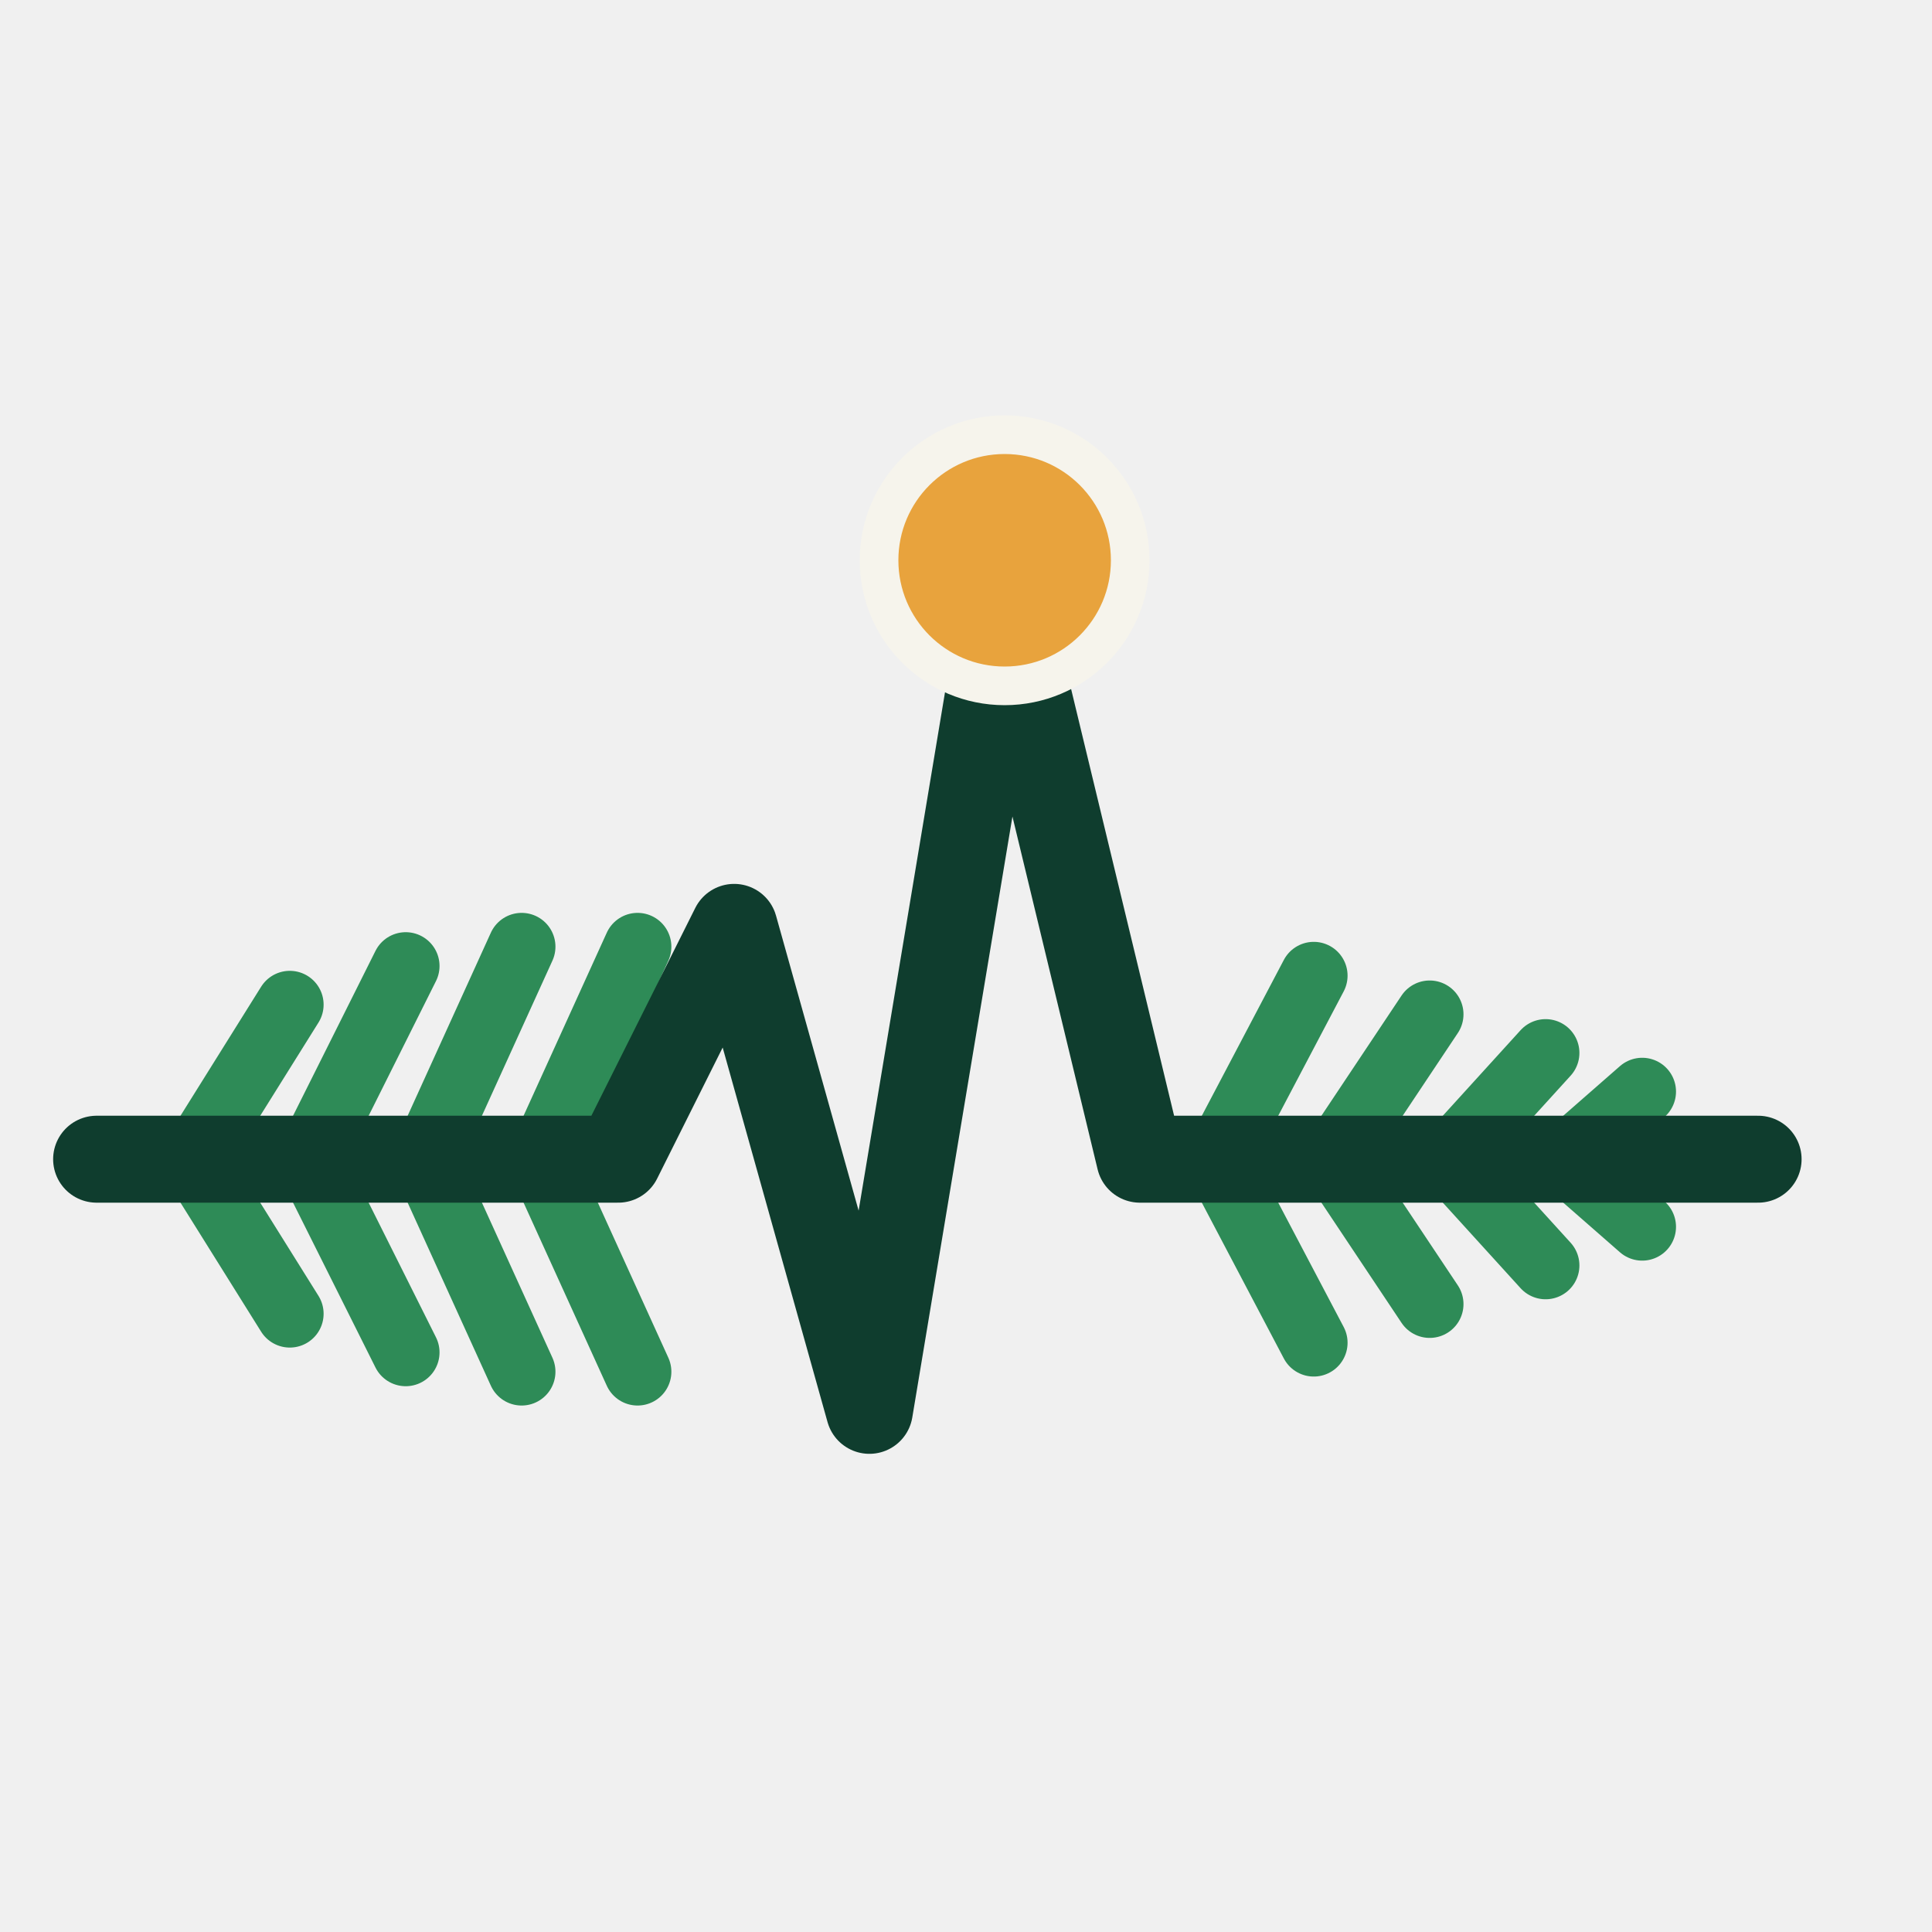
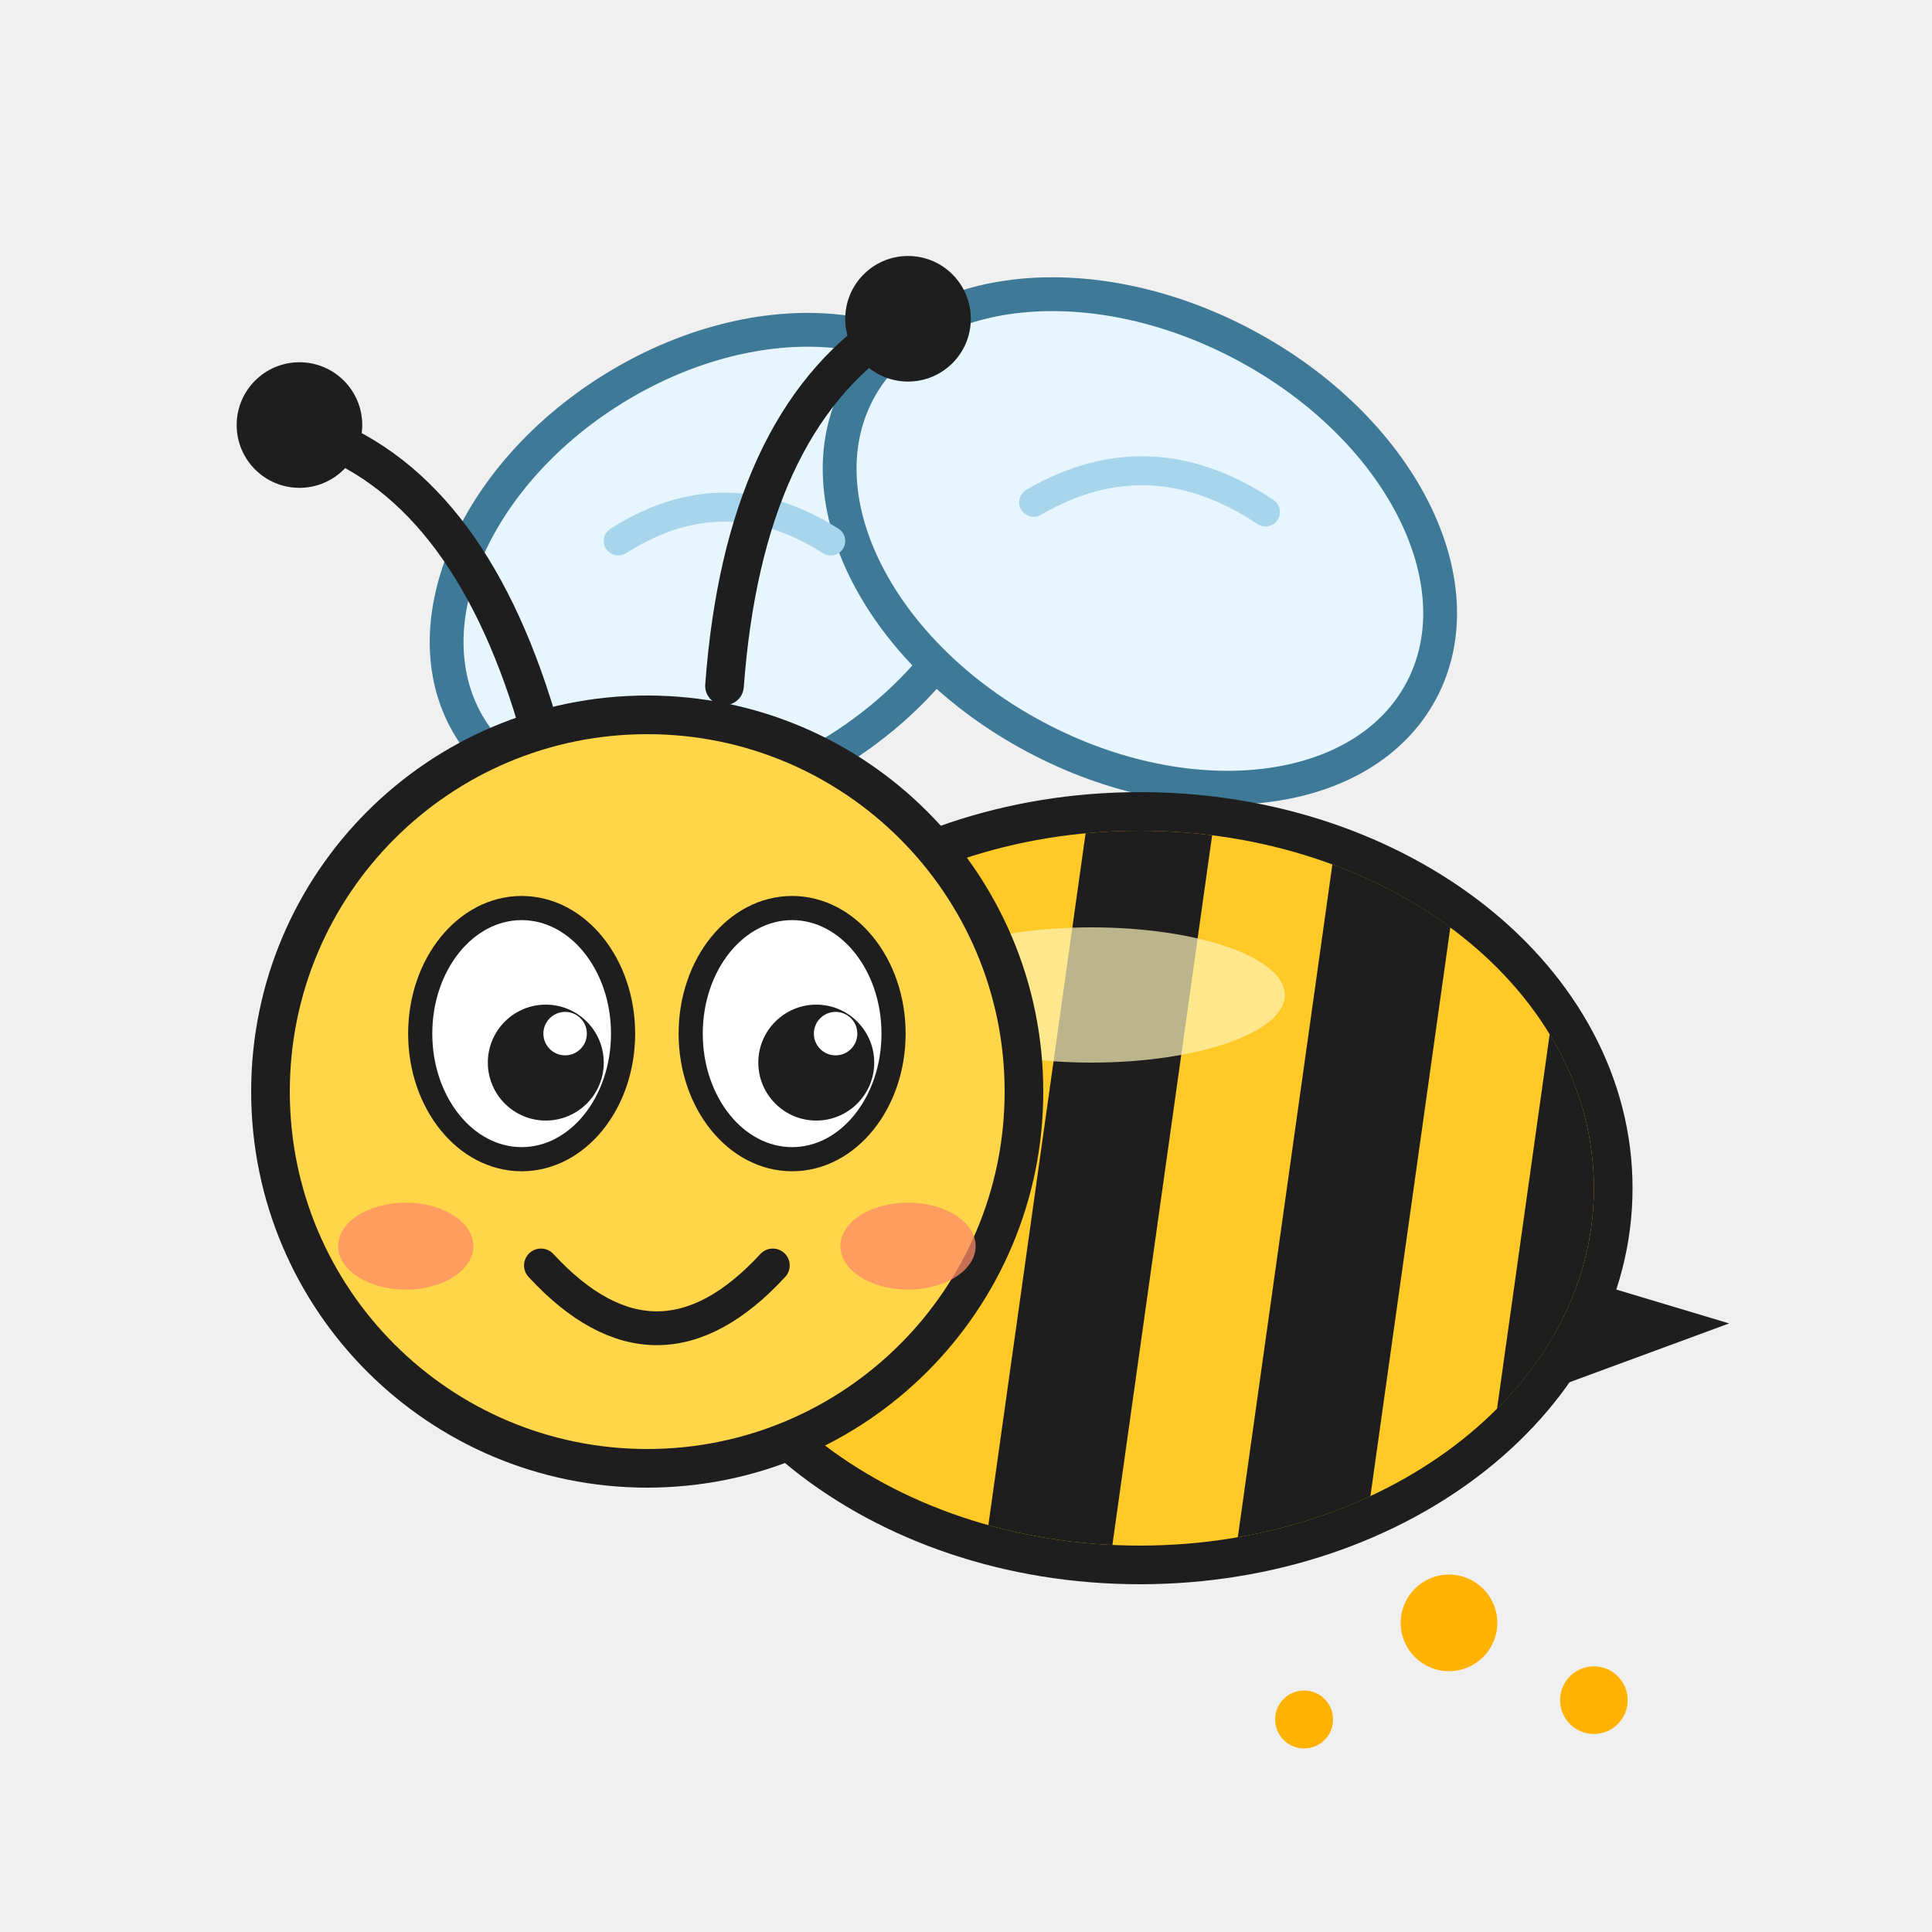
- <svg xmlns="http://www.w3.org/2000/svg" width="200" height="200" viewBox="0 0 200 200">
-   <g transform="translate(0.0 0.0) scale(1.000)">
-     <path d="M20 120 L30 104 M20 120 L30 136 M32 120 L42 100 M32 120 L42 140 M44 120 L54 98 M44 120 L54 142 M56 120 L66 98 M56 120 L66 142 M126 120 L136 101 M126 120 L136 139 M138 120 L148 105 M138 120 L148 135 M150 120 L160 109 M150 120 L160 131 M162 120 L170 113 M162 120 L170 127" fill="none" stroke="#2E8B57" stroke-width="7" stroke-linecap="round" />
-     <polyline points="10,120 64,120 76,96 90,146 104,62 118,120 182,120" fill="none" stroke="#0F3D2E" stroke-width="9" stroke-linecap="round" stroke-linejoin="round" />
-     <circle cx="104" cy="58" r="13" fill="#E8A33D" stroke="#F6F4EC" stroke-width="4" />
+ <svg xmlns="http://www.w3.org/2000/svg" viewBox="0 0 400 400">
+   <g opacity=".92">
+     <ellipse cx="150" cy="118" rx="62" ry="44" transform="rotate(-32 150 118)" fill="#E6F6FF" stroke="#2F6F8F" stroke-width="7" />
+     <ellipse cx="236" cy="112" rx="66" ry="46" transform="rotate(28 236 112)" fill="#E6F6FF" stroke="#2F6F8F" stroke-width="7" />
+     <path d="M128 112q22-14 44 0M214 104q24-14 48 2" fill="none" stroke="#9FD3EC" stroke-width="6" stroke-linecap="round" />
  </g>
+   <path d="M318 262l40 12-38 14z" fill="#1E1E1E" />
+   <ellipse cx="236" cy="246" rx="98" ry="78" fill="#FFC928" stroke="#1E1E1E" stroke-width="8" />
+   <clipPath id="cuerpo">
+     <ellipse cx="236" cy="246" rx="94" ry="74" />
+   </clipPath>
+   <g clip-path="url(#cuerpo)" fill="#1E1E1E">
+     <rect x="214" y="160" width="26" height="180" rx="6" transform="rotate(8 227 250)" />
+     <rect x="266" y="160" width="26" height="180" rx="6" transform="rotate(8 279 250)" />
+     <rect x="316" y="160" width="40" height="180" rx="6" transform="rotate(8 336 250)" />
+   </g>
+   <ellipse cx="226" cy="206" rx="40" ry="14" fill="#FFF3B8" opacity=".7" />
+   <path d="M112 152q-14-50-46-62M150 142q4-54 34-74" fill="none" stroke="#1E1E1E" stroke-width="8" stroke-linecap="round" />
+   <circle cx="62" cy="88" r="13" fill="#1E1E1E" />
+   <circle cx="188" cy="66" r="13" fill="#1E1E1E" />
+   <circle cx="134" cy="226" r="78" fill="#FFD54A" stroke="#1E1E1E" stroke-width="8" />
+   <ellipse cx="108" cy="214" rx="21" ry="26" fill="#fff" stroke="#1E1E1E" stroke-width="5" />
+   <ellipse cx="164" cy="214" rx="21" ry="26" fill="#fff" stroke="#1E1E1E" stroke-width="5" />
+   <circle cx="113" cy="220" r="12" fill="#1E1E1E" />
+   <circle cx="169" cy="220" r="12" fill="#1E1E1E" />
+   <circle cx="117" cy="214" r="4.5" fill="#fff" />
+   <circle cx="173" cy="214" r="4.5" fill="#fff" />
+   <ellipse cx="84" cy="258" rx="14" ry="9" fill="#FF8A65" opacity=".75" />
+   <ellipse cx="188" cy="258" rx="14" ry="9" fill="#FF8A65" opacity=".75" />
+   <path d="M112 262q24 26 48 0" fill="none" stroke="#1E1E1E" stroke-width="7" stroke-linecap="round" />
+   <circle cx="300" cy="336" r="10" fill="#FFB300" />
+   <circle cx="330" cy="352" r="7" fill="#FFB300" />
+   <circle cx="270" cy="356" r="6" fill="#FFB300" />
</svg>
